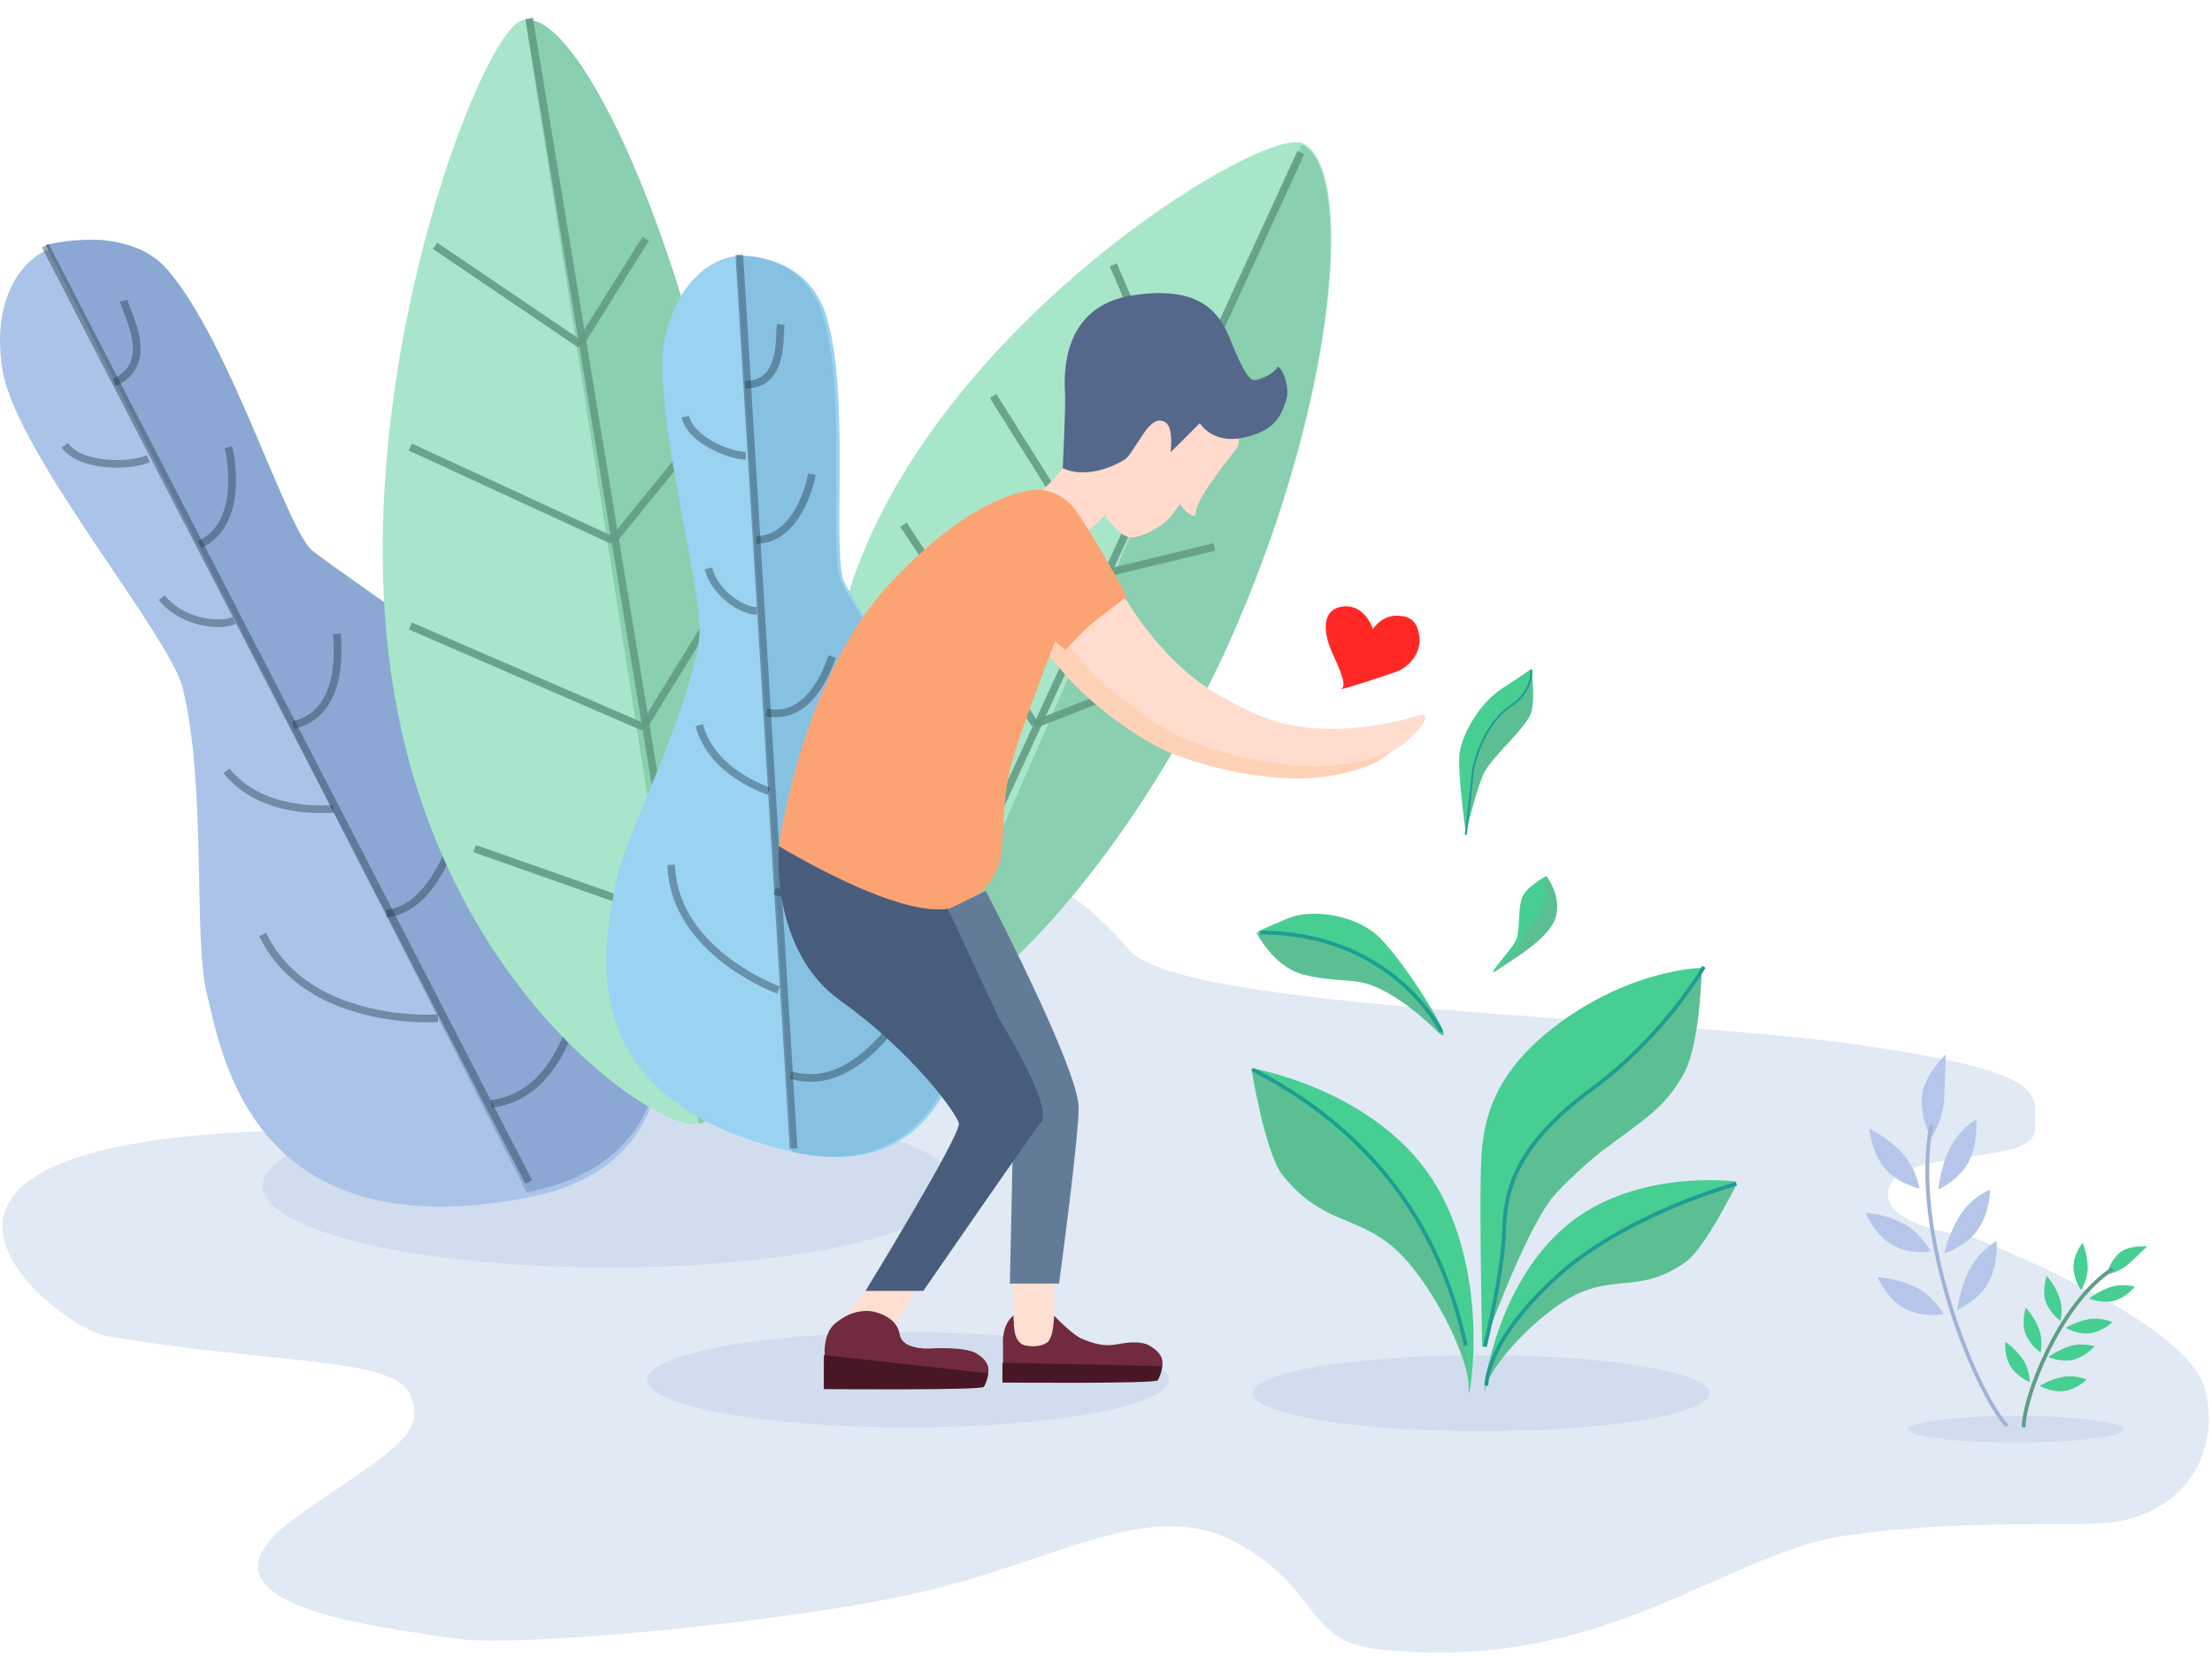
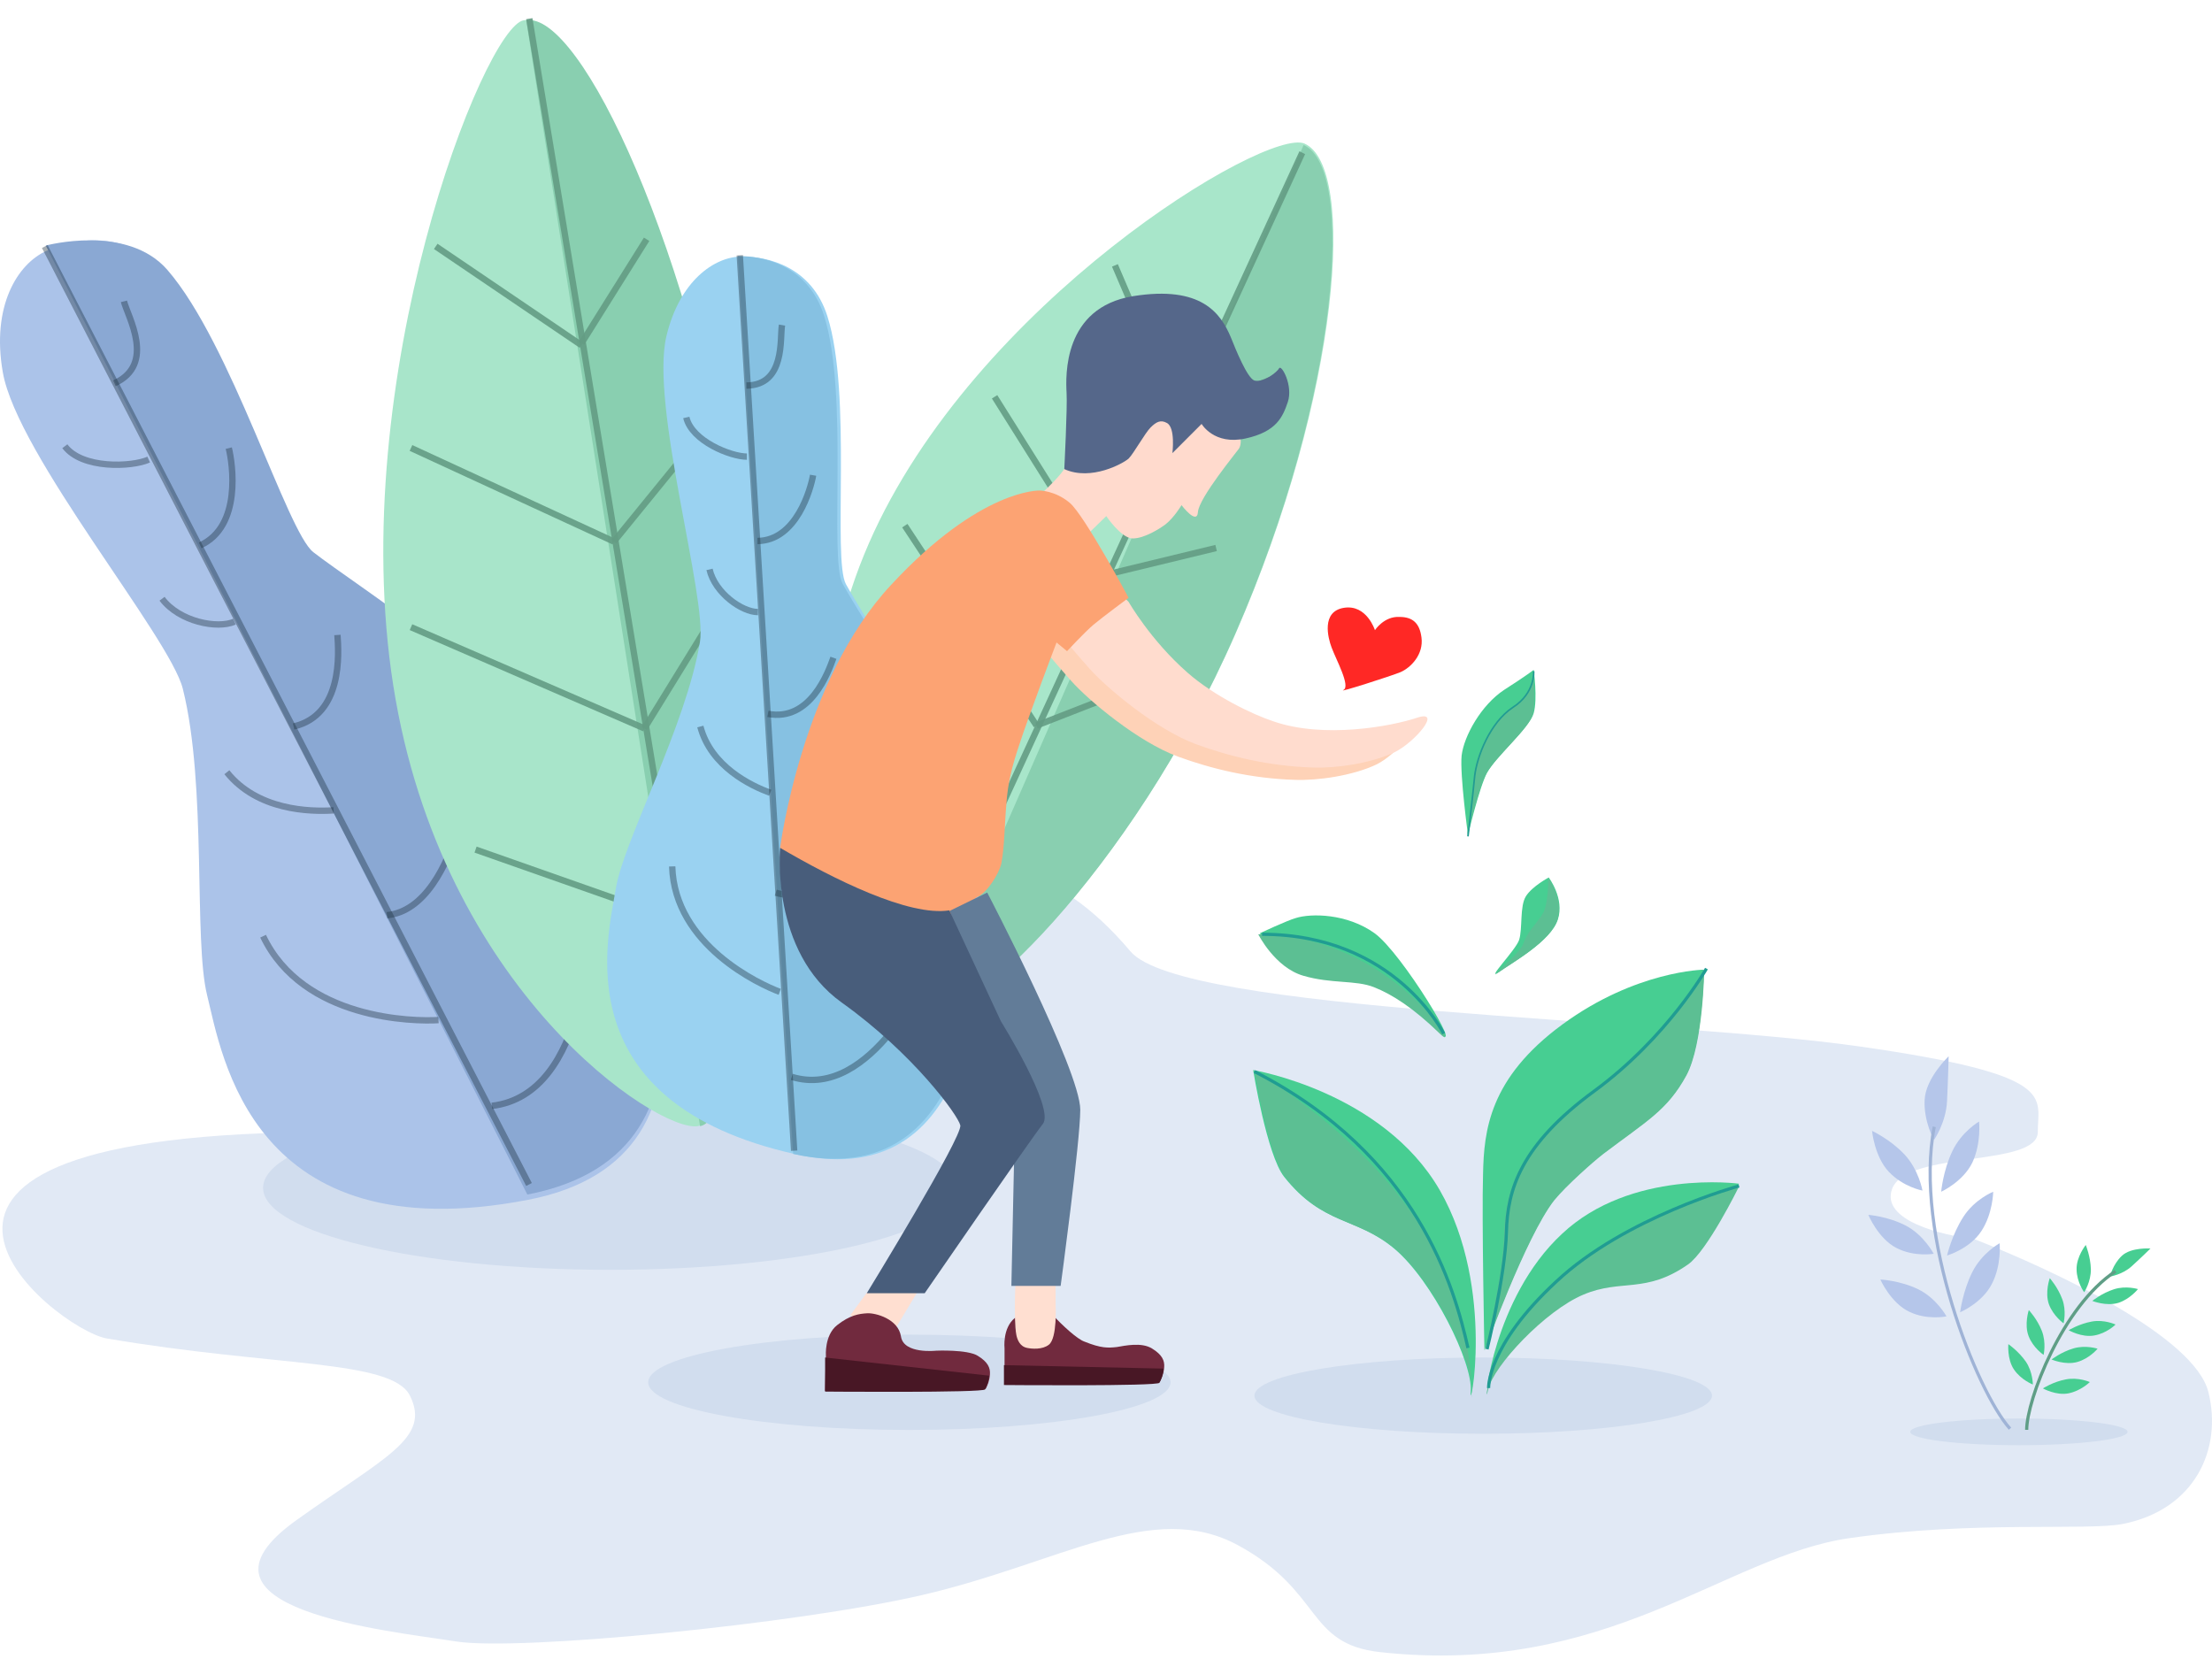
- <svg xmlns="http://www.w3.org/2000/svg" width="581" height="435" viewBox="0 0 581 435" fill="none">
-   <path d="M87.002 296.861C157.229 296.861 169.035 250.663 197 243.5C216.576 243.5 255.737 201.189 296.5 249.5C310 265.5 435.634 266.963 487.835 274.437C540.037 281.912 534.444 287.518 534.444 296.861C534.444 306.204 499.953 301.533 496.225 311.81C493.242 320.032 509.275 323.956 517.665 324.891C539.105 333.3 575.553 350.491 579.189 365.066C582.917 380.016 575.661 395.859 556.816 399.636C547.495 401.505 517.665 398.702 485.039 403.374C452.413 408.045 421.651 439.812 361.992 433.272C342.417 431.126 347.078 417.388 324.706 405.242C302.333 393.096 278.097 409.914 241.743 418.323C208.68 425.97 135.944 433.051 119.628 430.469C101.917 427.666 45.054 422.06 77.68 398.702C100.985 382.018 113.103 377.213 107.51 366.001C102.756 356.473 71.813 358.475 28 351C14.431 348.685 -51 296.861 87.002 296.861Z" fill="#E1E9F5" />
-   <ellipse cx="389" cy="366" rx="60" ry="10" fill="#D1DDEE" />
-   <ellipse cx="529.5" cy="375.5" rx="28.5" ry="3.5" fill="#D1DDEE" />
-   <ellipse cx="238.5" cy="362.5" rx="68.5" ry="12.5" fill="#D1DDEE" />
-   <ellipse cx="160" cy="311.5" rx="91" ry="21.5" fill="#D1DDEE" />
-   <path d="M0.744 97.652C-2.318 80.294 4.572 69.147 12.227 65.744C19.882 62.34 33.567 59.973 44.123 72.125C60.886 91.422 75.459 140.754 82.398 146.153C93.88 155.088 130.879 178.063 150.017 203.589C170.43 235.924 196.712 303.4 138.534 314.632C65.812 328.672 58.157 276.342 54.329 261.025C50.721 246.585 54.329 206.143 47.95 180.615C44.547 166.995 4.572 119.35 0.744 97.652Z" fill="#ABC3E9" />
-   <path d="M149.79 202.215C170.203 234.549 196.486 302.025 138.308 313.257L12 64.369C12 64.369 33.34 58.599 43.896 70.751C60.659 90.048 75.232 139.38 82.171 144.779C93.653 153.714 130.653 176.688 149.79 202.215Z" fill="#8AA8D3" />
-   <line x1="11.889" y1="64.541" x2="138.889" y2="310.541" stroke="#203342" stroke-opacity="0.4" stroke-width="2" />
-   <path d="M60 117.5C61 121.5 63.5 138 52.5 143M42.5 157C47 163 57 165 61.5 163" stroke="#203342" stroke-opacity="0.4" stroke-width="2" />
-   <path d="M32.5 79C33.5 83 41 95.5 30 100.5M17 117C21.5 123 34.5 122.5 39 120.5" stroke="#203342" stroke-opacity="0.4" stroke-width="2" />
-   <path d="M77 190.5C90 187.5 88.833 171.167 88.5 166.5" stroke="#203342" stroke-opacity="0.4" stroke-width="2" />
-   <path d="M87.5 212.5C81.1 212.9 67.5 212.5 59.5 202.5M101.5 240C121 238 125.333 194.167 125 189.5" stroke="#203342" stroke-opacity="0.4" stroke-width="2" />
-   <path d="M115 267.5C108.6 267.9 79.5 267.5 69 245.5M129 290C154.5 287 154.833 243.167 154.5 238.5" stroke="#203342" stroke-opacity="0.4" stroke-width="2" />
-   <path d="M193.777 145.277C206.368 225.371 193.419 293.681 182.972 295.323C172.525 296.965 115.732 259.839 103.141 179.744C90.55 99.65 126.928 6.919 137.375 5.276C151.651 3.032 181.186 65.183 193.777 145.277Z" fill="#A8E5CA" />
-   <path d="M183.597 295.323C194.044 293.681 206.993 225.371 194.402 145.277C181.81 65.183 152.275 3.032 138 5.276L183.597 295.323Z" fill="#89CFB0" />
-   <line x1="138.987" y1="4.837" x2="185.987" y2="289.837" stroke="#649D84" stroke-opacity="0.9" stroke-width="2" />
-   <path d="M114.282 64.587L152.5 90.5" stroke="#649D84" stroke-opacity="0.9" stroke-width="2" />
-   <path d="M152.5 90L169.584 62.723" stroke="#649D84" stroke-opacity="0.9" stroke-width="2" />
-   <path d="M161 142L107.787 117.452" stroke="#649D84" stroke-opacity="0.9" stroke-width="2" />
-   <path d="M161.001 142L181.624 116.671" stroke="#649D84" stroke-opacity="0.9" stroke-width="2" />
-   <path d="M169 191L107.789 164.453" stroke="#649D84" stroke-opacity="0.9" stroke-width="2" />
-   <path d="M169 191L192.583 152.725" stroke="#649D84" stroke-opacity="0.9" stroke-width="2" />
-   <line x1="178.668" y1="241.943" x2="124.668" y2="222.943" stroke="#649D84" stroke-opacity="0.9" stroke-width="2" />
-   <path d="M324.112 165.991C296.527 229.037 252.203 270.3 242.239 265.94C232.274 261.58 200.321 205.449 227.906 142.402C255.491 79.356 332.168 33.268 342.133 37.628C355.749 43.585 351.697 102.944 324.112 165.991Z" fill="#A8E6CA" />
-   <path d="M242 266.312C251.965 270.672 296.289 229.41 323.874 166.363C351.459 103.316 355.511 43.958 341.895 38L242 266.312Z" fill="#89CFB0" />
-   <line y1="-1" x2="253.711" y2="-1" transform="matrix(-0.417919 0.908484 -0.896939 -0.442155 340.793 39.6462)" stroke="#649D84" stroke-opacity="0.9" stroke-width="2" />
-   <path d="M292.407 69.57L309.296 109.012" stroke="#649D84" stroke-opacity="0.9" stroke-width="2" />
-   <path d="M309.546 108.652L336.563 98.345" stroke="#649D84" stroke-opacity="0.9" stroke-width="2" />
-   <path d="M290.141 150.666L260.848 104.039" stroke="#649D84" stroke-opacity="0.9" stroke-width="2" />
-   <path d="M290.142 150.666L318.949 143.687" stroke="#649D84" stroke-opacity="0.9" stroke-width="2" />
-   <path d="M271.849 190.25L237.306 137.831" stroke="#649D84" stroke-opacity="0.9" stroke-width="2" />
-   <path d="M271.849 190.25L309.453 175.575" stroke="#649D84" stroke-opacity="0.9" stroke-width="2" />
-   <line y1="-1" x2="54.066" y2="-1" transform="matrix(-0.604575 -0.796548 0.827074 -0.562093 254.618 231.643)" stroke="#649D84" stroke-opacity="0.9" stroke-width="2" />
-   <path d="M174.772 88.156C178.22 73.662 187.308 67.328 194.391 67.257C201.474 67.186 212.888 69.945 217.003 82.915C223.537 103.512 218.293 146.675 221.866 153.193C227.779 163.979 248.784 194.222 255.071 220.449C260.063 252.385 257.817 313.554 208.897 302.737C147.748 289.216 159.367 246.05 161.536 232.883C163.581 220.47 179.953 190.308 183.568 168.363C185.497 156.654 170.461 106.273 174.772 88.156Z" fill="#9AD2F1" />
-   <path d="M254.199 220.32C259.191 252.257 256.945 313.426 208.025 302.608L193.519 67.128C200.602 67.058 212.016 69.816 216.131 82.787C222.665 103.384 217.421 146.546 220.994 153.064C226.907 163.85 247.912 194.093 254.199 220.32Z" fill="#86C1E2" />
-   <line x1="194.184" y1="66.906" x2="208.443" y2="301.748" stroke="#203342" stroke-opacity="0.4" stroke-width="2" />
-   <path d="M213.251 124.604C212.655 128.057 208.932 141.742 198.664 141.852M186.084 149.302C187.522 155.511 194.609 160.499 198.794 160.49" stroke="#203342" stroke-opacity="0.4" stroke-width="2" />
-   <path d="M205.092 85.233C204.496 88.685 206.034 100.978 195.767 101.088M179.995 109.451C181.433 115.66 191.711 119.735 195.896 119.726" stroke="#203342" stroke-opacity="0.4" stroke-width="2" />
-   <path d="M201.4 187.19C212.536 189.321 217.237 176.224 218.58 172.481" stroke="#203342" stroke-opacity="0.4" stroke-width="2" />
-   <path d="M202.009 207.897C196.896 206.011 186.461 201.03 183.676 190.509M203.45 234.082C219.295 239.223 237.715 206.636 239.058 202.894" stroke="#203342" stroke-opacity="0.4" stroke-width="2" />
-   <path d="M204.501 260.096C199.388 258.209 176.904 247.906 176.296 227.199M207.659 282.394C228.512 288.817 243.822 254.857 245.165 251.115" stroke="#203342" stroke-opacity="0.4" stroke-width="2" />
-   <path d="M273.866 128.739C273.866 128.739 278.652 124.311 279.489 122.276C280.326 120.242 285.71 102.649 285.71 102.649L300.904 93.314L317.054 96.546L329.377 105.641L325.309 114.737C325.309 114.737 325.668 116.412 324.95 117.609C324.591 118.207 314.422 130.534 314.183 134.244C313.944 137.834 309.876 132.449 309.876 132.449C309.876 132.449 307.962 135.68 305.689 137.475C304.253 138.552 300.186 141.185 297.075 141.185C294.084 141.185 290.137 135.321 290.137 135.321L285.83 139.51L281.403 140.467L273.866 128.739Z" fill="#FFDACD" />
-   <path d="M279.13 122.994C279.13 122.994 279.967 106.599 279.728 103.008C279.489 98.58 278.771 80.629 297.195 77.637C315.14 74.764 320.165 82.184 322.796 88.408C323.993 91.4 327.103 99.179 329.018 99.777C331.41 100.375 334.999 97.503 335.478 96.546C336.076 95.469 339.186 101.093 337.751 105.402C336.435 109.232 334.88 113.181 326.625 114.976C318.37 116.771 315.14 111.146 315.14 111.146L307.483 118.806C307.483 118.806 308.321 112.104 306.048 110.907C304.373 109.95 303.176 110.668 301.741 112.104C300.305 113.54 297.314 118.925 295.998 120.242C294.682 121.439 286.188 126.226 279.13 122.994Z" fill="#55678A" />
-   <path d="M360.601 165.241C360.601 165.241 358.448 158.419 352.466 159.376C346.484 160.334 348.279 167.275 349.236 169.788C350.432 173.02 354.261 179.961 352.346 180.918C350.432 181.876 365.028 177.208 367.301 176.251C370.052 175.054 373.402 171.583 372.804 167.155C372.325 163.326 370.411 161.77 367.061 161.77C362.994 161.531 360.601 165.241 360.601 165.241Z" fill="#FF2825" />
-   <path d="M291.213 161.052C291.213 161.052 296.955 171.105 306.646 179.602C313.584 185.705 323.753 190.612 329.257 192.407C342.416 196.955 360.003 193.724 366.822 191.45C373.641 189.176 366.343 197.793 361.079 200.426C354.858 203.418 345.527 204.734 339.545 204.495C328.06 204.136 317.772 201.622 308.919 198.391C298.51 194.561 285.47 183.671 280.924 178.525C276.857 173.977 272.311 168.472 272.311 168.472L287.624 157.461L291.213 161.052Z" fill="#FED2B7" />
-   <path d="M223.021 344.876L227.328 339.012H240.488L235.224 347.748L230.558 349.783L223.021 344.876Z" fill="#FFDFD1" />
-   <path d="M216.604 355.527C216.604 355.527 216.203 350.142 219.552 347.509C222.902 344.876 225.295 344.517 227.448 344.397C229.602 344.278 235.583 345.834 236.301 350.501C237.019 355.168 245.513 354.211 245.513 354.211C245.513 354.211 253.648 353.852 256.4 355.527C259.151 357.203 259.75 358.759 259.63 360.434C259.51 362.11 259.032 363.187 258.553 364.144C258.075 365.102 216.365 364.743 216.365 364.743L216.604 355.527Z" fill="#712A3E" />
-   <path d="M258.354 364.356C258.819 363.427 259.284 362.383 259.4 360.758L237.9 358.379L216.4 356V364.936C216.4 364.936 257.89 365.284 258.354 364.356Z" fill="#481725" />
-   <path d="M263.457 353.613C263.457 353.613 262.859 348.227 266.209 345.594C269.559 342.961 276.139 344.876 276.139 344.876C278.651 347.629 282.599 351.219 284.393 351.817C288.82 353.613 290.615 353.493 292.888 353.254C295.041 352.895 299.348 351.937 302.099 353.613C304.851 355.288 305.449 356.844 305.33 358.519C305.21 360.195 304.731 361.272 304.253 362.229C303.774 363.187 263.457 362.828 263.457 362.828V353.613Z" fill="#712A3E" />
-   <path d="M304.096 362.617C304.575 361.659 305.053 360.582 305.173 358.907L263.301 358V363.215C263.301 363.215 303.618 363.574 304.096 362.617Z" fill="#481725" />
-   <path d="M266.568 350.142C266.807 351.219 267.406 353.134 269.439 353.493C270.636 353.732 273.387 353.972 275.062 352.655C277.335 350.98 276.857 342.124 276.857 342.124V332.669L266.448 333.028C266.448 333.267 265.731 345.953 266.568 350.142Z" fill="#FFDFD1" />
-   <path d="M328.659 280.609C328.659 280.609 332.248 302.869 336.794 308.614C346.963 321.419 355.577 319.026 365.626 327.403C375.676 335.781 386.323 357.442 385.725 364.862C385.127 372.402 392.544 338.055 377.59 312.085C362.635 286.234 328.659 280.609 328.659 280.609Z" fill="#47CE92" />
-   <path d="M329 280.747C329 280.747 332.589 303.007 337.135 308.752C347.304 321.557 355.918 319.164 365.967 327.541C376.016 335.918 386.664 357.58 386.066 365C385.468 372.54 388.954 349.97 374 324C359.046 298.15 329 280.747 329 280.747Z" fill="#5CBF93" />
-   <path d="M456.07 310.409C456.07 310.409 447.815 327.164 442.791 330.635C431.665 338.414 425.324 334.345 415.394 338.533C405.345 342.722 391.707 357.323 390.391 363.426C389.075 369.53 391.467 340.448 409.652 323.574C427.717 306.579 456.07 310.409 456.07 310.409Z" fill="#47CE92" />
-   <path d="M455.982 311.37C455.982 311.37 447.727 328.124 442.702 331.595C431.576 339.374 425.236 335.305 415.306 339.494C405.257 343.683 391.618 358.283 390.302 364.387C388.986 370.49 389.816 353.375 408.001 336.5C426.066 319.506 455.982 311.37 455.982 311.37Z" fill="#5CBF93" />
-   <path d="M456.094 311C456.094 311 426.177 319.136 408.113 336.13C389.928 353.005 390.414 364.017 390.414 364.017" stroke="#209C92" />
-   <path d="M389.314 354.091C389.314 354.091 388.596 319.385 388.955 307.776C389.194 296.646 390.51 282.764 409.771 268.642C429.033 254.52 446.858 254.28 446.858 254.28C446.858 254.28 446.619 273.668 442.192 281.926C437.168 291.141 431.784 293.894 420.419 302.51C417.907 304.425 410.609 310.888 407.498 314.718C399.961 324.411 389.314 354.091 389.314 354.091Z" fill="#47CE92" />
-   <path d="M389.418 354.165C389.418 354.165 394.142 335.109 394.501 323.5C394.74 312.37 398.24 300.622 417.501 286.5C436.762 272.378 446.962 254.354 446.962 254.354C446.962 254.354 446.723 273.742 442.296 282C437.272 291.215 431.888 293.968 420.523 302.584C418.011 304.499 410.713 310.962 407.602 314.792C400.065 324.485 389.418 354.165 389.418 354.165Z" fill="#5CBF93" />
-   <path d="M390 353.811C390 353.811 394.724 334.754 395.083 323.146C395.322 312.016 398.822 300.267 418.083 286.146C437.344 272.024 447.544 254 447.544 254" stroke="#209C92" />
-   <path d="M330.454 244.706C330.454 244.706 334.761 253.443 342.178 255.597C349.476 257.751 355.697 256.674 360.482 258.589C365.268 260.504 370.771 264.094 377.59 270.796C384.409 277.618 367.66 249.852 360.482 244.706C353.304 239.56 343.853 239.441 339.786 240.757C337.632 241.355 330.454 244.706 330.454 244.706Z" fill="#47CE92" />
-   <path d="M341.848 255.882C334.352 253.73 330 245 330 245C364.864 245 384.524 277.886 377.633 271.07C370.742 264.373 365.181 260.785 360.345 258.872C355.509 256.959 349.222 258.035 341.848 255.882Z" fill="#5CBF93" />
-   <path d="M331 245C365.864 245 378.633 271.07 378.633 271.07" stroke="#209C92" />
-   <path d="M406.183 230.106C406.183 230.106 410.37 235.611 408.575 241.116C406.781 246.741 396.851 252.246 393.142 254.879C389.434 257.392 397.449 249.254 398.406 246.501C399.363 243.51 398.526 237.645 400.201 235.012C401.876 232.38 406.183 230.106 406.183 230.106Z" fill="#47CE92" />
-   <path d="M406.041 230.227C406.041 230.227 410.228 235.732 408.433 241.237C406.639 246.862 396.709 252.367 393.001 255C389.292 257.513 398.544 250.253 399.501 247.5C400.458 244.508 402.852 242.36 404.527 239.727C406.202 237.094 406.041 230.227 406.041 230.227Z" fill="#5CBF93" />
-   <path d="M385.007 218.976C385.007 218.976 382.854 203.298 383.332 198.152C383.93 193.006 388.476 184.868 394.458 180.918C400.44 177.089 402.234 175.652 402.234 175.652C402.234 175.652 403.311 183.192 402.234 187.022C401.158 190.851 392.544 198.032 390.032 202.58C387.998 206.29 385.007 218.976 385.007 218.976Z" fill="#47CE92" />
-   <path d="M384.745 219.323C384.745 219.323 386.022 208.646 386.501 203.5C387.099 198.354 390.519 189.449 396.501 185.5C402.483 181.67 401.972 176 401.972 176C401.972 176 403.049 183.54 401.972 187.369C400.896 191.199 392.282 198.38 389.77 202.927C387.736 206.637 384.745 219.323 384.745 219.323Z" fill="#5CBF93" />
-   <path d="M385 219.323C385 219.323 386.277 208.646 386.756 203.5C387.354 198.354 390.774 189.449 396.756 185.5C402.737 181.67 402.227 176 402.227 176" stroke="#209C92" stroke-width="0.5" />
-   <path d="M329 281C372 303 381.5 338 385 353.5" stroke="#209C92" />
-   <path d="M295.999 157.821C295.999 157.821 301.741 167.873 311.432 176.371C318.371 182.474 328.539 187.381 334.043 189.176C347.202 193.724 364.789 190.492 371.608 188.219C378.427 185.945 371.129 194.561 365.865 197.194C359.644 200.186 350.313 201.503 344.331 201.263C332.846 200.904 322.558 198.391 313.705 195.16C303.297 191.33 290.256 180.44 285.71 175.293C281.643 170.746 277.097 165.241 277.097 165.241L292.41 154.23L295.999 157.821Z" fill="#FFDCCE" />
-   <path d="M295.998 156.743C295.998 156.743 289.06 161.89 286.787 163.804C284.514 165.719 279.848 170.746 279.848 170.746L277.096 168.472C277.096 168.472 269.798 187.62 267.167 195.758C265.492 200.785 264.295 205.332 263.936 210.838C263.458 216.343 263.458 222.087 262.62 226.396C262.022 229.148 258.912 234.055 256.28 235.252C253.767 236.449 254.007 242.791 254.007 242.791L219.911 239.44L204.598 222.327C204.598 222.327 210.22 178.405 233.788 153.273C257.237 128.021 272.67 128.619 272.67 128.619C272.67 128.619 276.737 128.619 280.566 131.851C284.394 135.082 295.998 156.743 295.998 156.743Z" fill="#FCA373" />
-   <path d="M265.252 337.217H278.173C278.173 337.217 283.317 299.279 283.317 291.022C283.317 280.729 258.912 234.055 258.912 234.055L249.102 238.842L266.209 292.458L265.252 337.217Z" fill="#627C98" />
-   <path d="M204.598 222.327C204.598 222.327 201.966 249.493 220.748 262.897C239.531 276.301 251.255 292.458 251.853 295.09C252.571 297.963 227.328 339.132 227.328 339.132H242.522C242.522 339.132 270.277 298.8 273.507 294.731C276.737 290.662 262.501 267.804 262.501 267.804L248.982 238.722C238.335 240.398 218.475 230.465 204.598 222.327Z" fill="#485D7B" />
-   <path d="M553.363 334.767C553.363 334.767 556.601 334.304 559.052 332.083C561.503 329.863 564.001 327.411 564.001 327.411C564.001 327.411 558.959 327.041 556.508 329.308C554.103 331.575 553.363 334.767 553.363 334.767Z" fill="#47CE92" />
-   <path d="M546.61 338.885C546.61 338.885 548.414 336.155 548.368 332.824C548.275 329.493 547.027 326.485 547.027 326.485C547.027 326.485 544.529 329.585 544.622 332.916C544.668 336.247 546.61 338.885 546.61 338.885Z" fill="#47CE92" />
-   <path d="M560.717 338.052C560.717 338.052 557.572 337.08 554.427 338.098C551.236 339.116 548.738 341.151 548.738 341.151C548.738 341.151 552.392 342.632 555.583 341.66C558.682 340.643 560.717 338.052 560.717 338.052Z" fill="#47CE92" />
-   <path d="M541.199 347.027C541.199 347.027 542.032 343.835 540.876 340.735C539.719 337.589 537.592 335.183 537.592 335.183C537.592 335.183 536.251 338.885 537.361 342.031C538.517 345.13 541.199 347.027 541.199 347.027Z" fill="#47CE92" />
-   <path d="M554.843 347.351C554.843 347.351 551.883 345.963 548.6 346.565C545.316 347.166 542.541 348.832 542.541 348.832C542.541 348.832 545.963 350.821 549.247 350.22C552.531 349.664 554.843 347.351 554.843 347.351Z" fill="#47CE92" />
-   <path d="M535.973 355.309C535.973 355.309 536.713 352.116 535.511 349.017C534.308 345.917 532.088 343.557 532.088 343.557C532.088 343.557 530.84 347.305 532.042 350.405C533.245 353.504 535.973 355.309 535.973 355.309Z" fill="#47CE92" />
-   <path d="M550.126 353.689C550.126 353.689 547.027 352.671 543.836 353.597C540.645 354.522 538.055 356.512 538.055 356.512C538.055 356.512 541.662 358.085 544.853 357.159C548.044 356.234 550.126 353.689 550.126 353.689Z" fill="#47CE92" />
-   <path d="M548.09 362.433C548.09 362.433 545.084 361.092 541.8 361.739C538.517 362.341 535.788 364.099 535.788 364.099C535.788 364.099 539.257 366.042 542.494 365.394C545.778 364.747 548.09 362.433 548.09 362.433Z" fill="#47CE92" />
-   <path d="M533.152 363.081C533.152 363.081 533.152 359.796 531.302 357.067C529.406 354.337 526.724 352.486 526.724 352.486C526.724 352.486 526.354 356.419 528.204 359.149C530.053 361.878 533.152 363.081 533.152 363.081Z" fill="#47CE92" />
-   <path d="M554.843 333.379C540.875 342.539 531.533 367.199 531.533 374.971" stroke="#5F9E86" stroke-miterlimit="10" />
-   <path d="M507.216 298.943C507.216 298.943 510.366 294.493 510.646 288.739C510.925 282.984 511.065 277 511.065 277C511.065 277 505.047 282.678 504.767 288.432C504.487 294.109 507.216 298.943 507.216 298.943Z" fill="#B5C6EA" />
-   <path d="M504.206 312.216C504.206 312.216 503.226 306.692 499.447 302.702C495.668 298.713 490.979 296.565 490.979 296.565C490.979 296.565 491.609 303.316 495.388 307.306C499.167 311.295 504.206 312.216 504.206 312.216Z" fill="#B5C6EA" />
-   <path d="M519.043 294.109C519.043 294.109 514.494 296.718 512.044 301.858C509.595 306.999 509.105 312.523 509.105 312.523C509.105 312.523 514.844 309.914 517.293 304.851C519.673 299.71 519.043 294.109 519.043 294.109Z" fill="#B5C6EA" />
-   <path d="M507.146 328.788C507.146 328.788 504.556 323.878 499.867 321.423C495.178 318.968 490 318.584 490 318.584C490 318.584 492.589 324.799 497.348 327.254C502.107 329.709 507.146 328.788 507.146 328.788Z" fill="#B5C6EA" />
-   <path d="M522.752 312.523C522.752 312.523 517.923 314.441 514.914 319.121C511.904 323.801 510.645 329.249 510.645 329.249C510.645 329.249 516.663 327.484 519.673 322.804C522.682 318.201 522.752 312.523 522.752 312.523Z" fill="#B5C6EA" />
-   <path d="M510.505 345.207C510.505 345.207 507.845 340.374 503.017 338.072C498.258 335.77 493.149 335.54 493.149 335.54C493.149 335.54 495.878 341.678 500.707 343.98C505.396 346.282 510.505 345.207 510.505 345.207Z" fill="#B5C6EA" />
-   <path d="M524.431 326.026C524.431 326.026 519.812 328.558 517.293 333.545C514.774 338.532 514.074 344.133 514.074 344.133C514.074 344.133 519.882 341.678 522.402 336.691C524.991 331.704 524.431 326.026 524.431 326.026Z" fill="#B5C6EA" />
-   <path d="M507.286 295.49C501.827 323.648 518.553 365.156 527.161 374.669" stroke="#9FB3D6" stroke-miterlimit="10" />
+ <svg xmlns="http://www.w3.org/2000/svg" width="695" height="521" viewBox="0 0 695 521" fill="none">
+   <path d="M104.228 355.677C188.359 355.677 202.503 300.332 236.005 291.751C259.457 291.751 306.372 241.062 355.206 298.939C371.378 318.107 521.888 319.859 584.425 328.814C646.962 337.768 640.262 344.484 640.262 355.677C640.262 366.87 598.943 361.274 594.476 373.586C590.902 383.436 610.11 388.137 620.161 389.257C645.845 399.331 689.511 419.926 693.866 437.387C698.333 455.296 689.639 474.276 667.064 478.802C655.897 481.04 620.161 477.682 581.075 483.279C541.989 488.876 505.137 526.932 433.666 519.097C410.214 516.526 415.798 500.069 388.996 485.518C362.194 470.967 333.16 491.114 289.607 501.188C249.998 510.349 162.86 518.833 143.314 515.739C122.096 512.381 53.975 505.665 93.061 477.682C120.979 457.695 135.497 451.938 128.796 438.506C123.102 427.092 86.031 429.49 33.544 420.536C17.288 417.762 -61.098 355.677 104.228 355.677Z" fill="#E1E9F5" />
+   <ellipse cx="466.02" cy="438.505" rx="71.88" ry="11.98" fill="#D1DDEE" />
+   <ellipse cx="634.339" cy="449.886" rx="34.143" ry="4.193" fill="#D1DDEE" />
+   <ellipse cx="285.722" cy="434.312" rx="82.063" ry="14.975" fill="#D1DDEE" />
+   <ellipse cx="191.68" cy="373.215" rx="109.018" ry="25.757" fill="#D1DDEE" />
+   <path d="M0.892 117.026C-2.777 96.23 5.477 82.877 14.648 78.799C23.819 74.722 40.213 71.887 52.859 86.445C72.941 109.562 90.4 168.662 98.712 175.13C112.468 185.834 156.793 213.357 179.72 243.938C204.175 282.674 235.661 363.511 165.964 376.967C78.843 393.786 69.672 331.095 65.087 312.746C60.764 295.447 65.087 246.997 57.444 216.415C53.367 200.098 5.477 143.02 0.892 117.026Z" fill="#ABC3E9" />
+   <path d="M179.448 242.291C203.903 281.028 235.389 361.864 165.692 375.32L14.376 77.153C14.376 77.153 39.941 70.24 52.587 84.798C72.669 107.916 90.128 167.015 98.44 173.483C112.196 184.187 156.521 211.71 179.448 242.291Z" fill="#8AA8D3" />
+   <line x1="14.066" y1="77.45" x2="166.212" y2="372.157" stroke="#203342" stroke-opacity="0.4" stroke-width="2" />
+   <path d="M71.88 140.803C73.078 145.595 76.073 165.362 62.895 171.352M50.915 188.124C56.306 195.312 68.286 197.708 73.677 195.312" stroke="#203342" stroke-opacity="0.4" stroke-width="2" />
+   <path d="M38.935 94.68C40.133 99.472 49.118 114.447 35.94 120.437M20.366 140.204C25.757 147.392 41.331 146.793 46.722 144.397" stroke="#203342" stroke-opacity="0.4" stroke-width="2" />
+   <path d="M92.246 228.257C107.82 224.663 106.422 205.096 106.023 199.505" stroke="#203342" stroke-opacity="0.4" stroke-width="2" />
+   <path d="M104.825 254.613C97.158 255.092 80.865 254.613 71.281 242.633M121.597 287.558C144.958 285.162 150.149 232.65 149.75 227.059" stroke="#203342" stroke-opacity="0.4" stroke-width="2" />
+   <path d="M137.77 320.503C130.103 320.982 95.241 320.503 82.662 294.147M154.542 347.458C185.091 343.864 185.49 291.352 185.091 285.761" stroke="#203342" stroke-opacity="0.4" stroke-width="2" />
+   <path d="M232.145 174.08C247.229 270.033 231.716 351.867 219.201 353.835C206.685 355.802 138.648 311.324 123.563 215.372C108.479 119.419 152.06 8.327 164.576 6.36C181.677 3.671 217.061 78.128 232.145 174.08Z" fill="#A8E5CA" />
+   <path d="M219.949 353.835C232.464 351.867 247.977 270.033 232.893 174.08C217.809 78.128 182.426 3.671 165.324 6.36L219.949 353.835Z" fill="#89CFB0" />
+   <line x1="166.31" y1="5.866" x2="222.616" y2="347.295" stroke="#649D84" stroke-opacity="0.9" stroke-width="2" />
+   <path d="M136.909 77.414L182.694 108.457" stroke="#649D84" stroke-opacity="0.9" stroke-width="2" />
+   <path d="M182.694 107.858L203.161 75.18" stroke="#649D84" stroke-opacity="0.9" stroke-width="2" />
+   <path d="M192.878 170.154L129.128 140.746" stroke="#649D84" stroke-opacity="0.9" stroke-width="2" />
+   <path d="M192.877 170.154L217.585 139.81" stroke="#649D84" stroke-opacity="0.9" stroke-width="2" />
+   <path d="M202.461 228.856L129.13 197.053" stroke="#649D84" stroke-opacity="0.9" stroke-width="2" />
+   <path d="M202.461 228.856L230.713 183.003" stroke="#649D84" stroke-opacity="0.9" stroke-width="2" />
+   <line x1="214.109" y1="289.699" x2="149.417" y2="266.937" stroke="#649D84" stroke-opacity="0.9" stroke-width="2" />
+   <path d="M388.286 198.895C355.239 274.425 302.139 323.857 290.201 318.634C278.263 313.411 239.984 246.166 273.031 170.636C306.078 95.106 397.936 39.893 409.874 45.117C426.186 52.254 421.333 123.365 388.286 198.895Z" fill="#A8E6CA" />
+   <path d="M289.916 319.08C301.854 324.303 354.954 274.871 388 199.341C421.047 123.811 425.901 52.7 409.589 45.563L289.916 319.08Z" fill="#89CFB0" />
+   <line y1="-1" x2="303.944" y2="-1" transform="matrix(-0.417919 0.908484 -0.896939 -0.442155 408.269 47.5347)" stroke="#649D84" stroke-opacity="0.9" stroke-width="2" />
+   <path d="M350.301 83.383L370.535 130.634" stroke="#649D84" stroke-opacity="0.9" stroke-width="2" />
+   <path d="M370.836 130.204L403.201 117.856" stroke="#649D84" stroke-opacity="0.9" stroke-width="2" />
+   <path d="M347.588 180.536L312.495 124.677" stroke="#649D84" stroke-opacity="0.9" stroke-width="2" />
+   <path d="M347.589 180.536L382.1 172.175" stroke="#649D84" stroke-opacity="0.9" stroke-width="2" />
+   <path d="M325.674 227.958L284.292 165.16" stroke="#649D84" stroke-opacity="0.9" stroke-width="2" />
+   <path d="M325.673 227.958L370.723 210.377" stroke="#649D84" stroke-opacity="0.9" stroke-width="2" />
+   <line y1="-1" x2="64.771" y2="-1" transform="matrix(-0.604575 -0.796548 0.827074 -0.562093 305.031 277.546)" stroke="#649D84" stroke-opacity="0.9" stroke-width="2" />
+   <path d="M209.377 105.649C213.508 88.285 224.395 80.697 232.88 80.612C241.366 80.528 255.04 83.832 259.97 99.371C267.797 124.046 261.515 175.755 265.796 183.563C272.88 196.484 298.043 232.716 305.574 264.136C311.555 302.396 308.865 375.676 250.259 362.717C177.002 346.518 190.922 294.806 193.52 279.032C195.971 264.161 215.583 228.027 219.915 201.737C222.226 187.709 204.213 127.354 209.377 105.649Z" fill="#9AD2F1" />
+   <path d="M304.53 263.982C310.51 302.241 307.82 375.521 249.214 362.563L231.836 80.458C240.321 80.374 253.996 83.678 258.925 99.217C266.752 123.892 260.471 175.6 264.751 183.409C271.835 196.33 296.999 232.562 304.53 263.982Z" fill="#86C1E2" />
+   <line x1="232.434" y1="80.204" x2="249.516" y2="361.544" stroke="#203342" stroke-opacity="0.4" stroke-width="2" />
+   <path d="M255.473 149.314C254.759 153.451 250.3 169.845 237.999 169.977M222.927 178.902C224.65 186.34 233.14 192.316 238.154 192.305" stroke="#203342" stroke-opacity="0.4" stroke-width="2" />
+   <path d="M245.7 102.147C244.986 106.283 246.828 121.01 234.527 121.141M215.633 131.16C217.356 138.599 229.669 143.481 234.682 143.469" stroke="#203342" stroke-opacity="0.4" stroke-width="2" />
+   <path d="M241.276 224.291C254.617 226.845 260.249 211.154 261.858 206.671" stroke="#203342" stroke-opacity="0.4" stroke-width="2" />
+   <path d="M242.006 249.099C235.881 246.839 223.38 240.872 220.043 228.268M243.732 280.469C262.715 286.627 284.781 247.588 286.39 243.105" stroke="#203342" stroke-opacity="0.4" stroke-width="2" />
+   <path d="M244.991 311.632C238.867 309.372 211.93 297.03 211.202 272.222M248.774 338.345C273.756 346.041 292.098 305.356 293.707 300.873" stroke="#203342" stroke-opacity="0.4" stroke-width="2" />
+   <path d="M328.092 154.267C328.092 154.267 333.825 148.963 334.828 146.525C335.831 144.088 342.281 123.012 342.281 123.012L360.483 111.829L379.831 115.7L394.593 126.596L389.72 137.493C389.72 137.493 390.15 139.5 389.29 140.934C388.86 141.651 376.678 156.418 376.391 160.863C376.105 165.164 371.232 158.712 371.232 158.712C371.232 158.712 368.939 162.583 366.215 164.734C364.496 166.024 359.623 169.178 355.896 169.178C352.313 169.178 347.584 162.153 347.584 162.153L342.424 167.171L337.121 168.318L328.092 154.267Z" fill="#FFDACD" />
+   <path d="M334.397 147.386C334.397 147.386 335.401 127.744 335.114 123.442C334.827 118.138 333.968 96.632 356.039 93.047C377.537 89.606 383.557 98.495 386.71 105.951C388.143 109.535 391.87 118.854 394.163 119.571C397.029 120.288 401.329 116.847 401.902 115.7C402.619 114.41 406.345 121.148 404.625 126.31C403.049 130.898 401.185 135.629 391.296 137.78C381.407 139.93 377.537 133.192 377.537 133.192L368.365 142.368C368.365 142.368 369.368 134.339 366.645 132.905C364.638 131.758 363.205 132.618 361.485 134.339C359.765 136.059 356.182 142.511 354.606 144.088C353.029 145.522 342.853 151.257 334.397 147.386Z" fill="#55678A" />
+   <path d="M432 197.996C432 197.996 429.42 189.824 422.254 190.971C415.088 192.118 417.238 200.434 418.384 203.444C419.818 207.316 424.404 215.631 422.111 216.778C419.818 217.925 437.303 212.334 440.026 211.187C443.322 209.753 447.335 205.595 446.619 200.29C446.045 195.702 443.752 193.839 439.739 193.839C434.866 193.552 432 197.996 432 197.996Z" fill="#FF2825" />
+   <path d="M348.872 192.978C348.872 192.978 355.752 205.022 367.361 215.201C375.674 222.513 387.856 228.391 394.449 230.542C410.214 235.99 431.282 232.119 439.452 229.395C447.621 226.671 438.878 236.994 432.572 240.148C425.12 243.732 413.94 245.309 406.774 245.023C393.015 244.593 380.69 241.582 370.084 237.711C357.615 233.123 341.993 220.076 336.547 213.911C331.674 208.463 326.228 201.867 326.228 201.867L344.573 188.677L348.872 192.978Z" fill="#FED2B7" />
+   <path d="M267.18 413.199L272.339 406.174H288.105L281.799 416.64L276.209 419.077L267.18 413.199Z" fill="#FFDFD1" />
+   <path d="M259.492 425.959C259.492 425.959 259.01 419.508 263.023 416.353C267.036 413.199 269.903 412.769 272.483 412.626C275.062 412.482 282.228 414.346 283.088 419.938C283.948 425.529 294.124 424.382 294.124 424.382C294.124 424.382 303.87 423.952 307.166 425.959C310.463 427.967 311.179 429.831 311.036 431.838C310.893 433.845 310.32 435.135 309.746 436.282C309.173 437.429 259.205 436.999 259.205 436.999L259.492 425.959Z" fill="#712A3E" />
+   <path d="M309.509 436.536C310.066 435.423 310.623 434.172 310.762 432.226L285.005 429.376L259.248 426.526V437.231C259.248 437.231 308.952 437.648 309.509 436.536Z" fill="#481725" />
+   <path d="M315.622 423.665C315.622 423.665 314.905 417.214 318.918 414.059C322.931 410.905 330.814 413.199 330.814 413.199C333.824 416.497 338.553 420.798 340.703 421.515C346.006 423.665 348.156 423.522 350.879 423.235C353.459 422.805 358.618 421.658 361.915 423.665C365.211 425.673 365.928 427.536 365.785 429.544C365.641 431.551 365.068 432.841 364.495 433.988C363.921 435.135 315.622 434.705 315.622 434.705V423.665Z" fill="#712A3E" />
+   <path d="M364.307 434.452C364.881 433.305 365.454 432.015 365.597 430.008L315.435 428.922V435.169C315.435 435.169 363.734 435.599 364.307 434.452Z" fill="#481725" />
+   <path d="M319.349 419.508C319.635 420.798 320.352 423.092 322.788 423.522C324.222 423.809 327.518 424.096 329.525 422.518C332.248 420.511 331.674 409.902 331.674 409.902V398.575L319.205 399.005C319.205 399.292 318.345 414.49 319.349 419.508Z" fill="#FFDFD1" />
+   <path d="M393.733 336.208C393.733 336.208 398.033 362.875 403.479 369.757C415.662 385.098 425.981 382.231 438.02 392.267C450.059 402.303 462.815 428.253 462.098 437.143C461.381 446.175 470.267 405.027 452.352 373.915C434.437 342.946 393.733 336.208 393.733 336.208Z" fill="#47CE92" />
+   <path d="M394.142 336.373C394.142 336.373 398.441 363.04 403.888 369.922C416.07 385.263 426.389 382.396 438.428 392.432C450.467 402.468 463.223 428.418 462.506 437.307C461.79 446.34 465.967 419.302 448.051 388.19C430.136 357.221 394.142 336.373 394.142 336.373Z" fill="#5CBF93" />
+   <path d="M546.371 371.908C546.371 371.908 536.482 391.98 530.463 396.138C517.134 405.457 509.538 400.582 497.642 405.601C485.603 410.619 469.264 428.11 467.688 435.422C466.111 442.734 468.978 407.894 490.762 387.679C512.404 367.32 546.371 371.908 546.371 371.908Z" fill="#47CE92" />
+   <path d="M546.265 373.058C546.265 373.058 536.376 393.131 530.357 397.289C517.028 406.608 509.432 401.733 497.536 406.751C485.497 411.769 469.158 429.261 467.582 436.573C466.005 443.885 466.999 423.38 488.784 403.165C510.426 382.806 546.265 373.058 546.265 373.058Z" fill="#5CBF93" />
+   <path d="M546.4 372.616C546.4 372.616 510.56 382.363 488.919 402.722C467.134 422.937 467.716 436.13 467.716 436.13" stroke="#209C92" />
+   <path d="M466.398 424.239C466.398 424.239 465.538 382.661 465.968 368.754C466.255 355.42 467.831 338.789 490.906 321.871C513.981 304.953 535.336 304.666 535.336 304.666C535.336 304.666 535.049 327.892 529.746 337.785C523.727 348.825 517.277 352.122 503.662 362.445C500.652 364.739 491.909 372.481 488.183 377.069C479.154 388.683 466.398 424.239 466.398 424.239Z" fill="#47CE92" />
+   <path d="M466.522 424.328C466.522 424.328 472.182 401.498 472.612 387.591C472.899 374.257 477.091 360.183 500.166 343.265C523.241 326.347 535.46 304.755 535.46 304.755C535.46 304.755 535.174 327.981 529.871 337.874C523.851 348.913 517.402 352.211 503.786 362.534C500.776 364.828 492.034 372.57 488.307 377.158C479.278 388.771 466.522 424.328 466.522 424.328Z" fill="#5CBF93" />
+   <path d="M467.22 423.903C467.22 423.903 472.879 401.073 473.309 387.166C473.596 373.832 477.788 359.758 500.863 342.84C523.938 325.922 536.158 304.33 536.158 304.33" stroke="#209C92" />
+   <path d="M395.884 293.196C395.884 293.196 401.043 303.662 409.929 306.243C418.672 308.824 426.125 307.533 431.858 309.827C437.59 312.121 444.183 316.423 452.353 324.451C460.522 332.624 440.457 299.361 431.858 293.196C423.258 287.031 411.936 286.888 407.063 288.465C404.483 289.182 395.884 293.196 395.884 293.196Z" fill="#47CE92" />
+   <path d="M409.533 306.585C400.554 304.006 395.34 293.548 395.34 293.548C437.106 293.548 460.659 332.946 452.404 324.78C444.148 316.757 437.486 312.459 431.693 310.167C425.899 307.874 418.368 309.164 409.533 306.585Z" fill="#5CBF93" />
+   <path d="M396.538 293.548C438.305 293.548 453.602 324.78 453.602 324.78" stroke="#209C92" />
+   <path d="M486.607 275.705C486.607 275.705 491.623 282.3 489.473 288.895C487.323 295.633 475.428 302.229 470.985 305.383C466.542 308.394 476.144 298.644 477.291 295.347C478.437 291.762 477.434 284.737 479.441 281.583C481.447 278.429 486.607 275.705 486.607 275.705Z" fill="#47CE92" />
+   <path d="M486.436 275.85C486.436 275.85 491.452 282.445 489.303 289.04C487.153 295.779 475.257 302.374 470.814 305.528C466.371 308.539 477.455 299.84 478.601 296.543C479.748 292.959 482.616 290.385 484.623 287.231C486.629 284.076 486.436 275.85 486.436 275.85Z" fill="#5CBF93" />
+   <path d="M461.238 262.371C461.238 262.371 458.658 243.589 459.232 237.424C459.948 231.259 465.394 221.51 472.56 216.778C479.727 212.19 481.876 210.47 481.876 210.47C481.876 210.47 483.166 219.502 481.876 224.09C480.586 228.678 470.267 237.281 467.258 242.729C464.821 247.173 461.238 262.371 461.238 262.371Z" fill="#47CE92" />
+   <path d="M460.924 262.787C460.924 262.787 462.454 249.996 463.027 243.831C463.744 237.666 467.841 226.998 475.007 222.267C482.173 217.679 481.562 210.886 481.562 210.886C481.562 210.886 482.852 219.919 481.562 224.507C480.272 229.094 469.953 237.697 466.943 243.145C464.507 247.59 460.924 262.787 460.924 262.787Z" fill="#5CBF93" />
+   <path d="M461.229 262.787C461.229 262.787 462.76 249.996 463.333 243.831C464.049 237.666 468.147 226.998 475.313 222.267C482.479 217.679 481.868 210.886 481.868 210.886" stroke="#209C92" stroke-width="0.5" />
+   <path d="M394.142 336.676C445.655 363.032 457.036 404.962 461.229 423.531" stroke="#209C92" />
+   <path d="M354.607 189.107C354.607 189.107 361.486 201.151 373.095 211.33C381.408 218.642 393.59 224.52 400.183 226.671C415.948 232.119 437.017 228.248 445.186 225.524C453.355 222.8 444.613 233.123 438.307 236.277C430.854 239.861 419.675 241.438 412.509 241.152C398.75 240.722 386.424 237.711 375.818 233.84C363.349 229.252 347.727 216.205 342.281 210.04C337.408 204.591 331.962 197.996 331.962 197.996L350.307 184.806L354.607 189.107Z" fill="#FFDCCE" />
+   <path d="M354.606 187.817C354.606 187.817 346.294 193.982 343.57 196.276C340.847 198.57 335.258 204.591 335.258 204.591L331.961 201.867C331.961 201.867 323.219 224.807 320.066 234.556C318.059 240.578 316.626 246.026 316.196 252.621C315.623 259.217 315.623 266.098 314.619 271.26C313.903 274.557 310.176 280.436 307.023 281.87C304.014 283.303 304.3 290.902 304.3 290.902L263.454 286.888L245.108 266.385C245.108 266.385 251.845 213.767 280.079 183.659C308.17 153.407 326.658 154.124 326.658 154.124C326.658 154.124 331.531 154.124 336.118 157.995C340.704 161.866 354.606 187.817 354.606 187.817Z" fill="#FCA373" />
+   <path d="M317.772 404.023H333.251C333.251 404.023 339.414 358.574 339.414 348.682C339.414 336.351 310.176 280.436 310.176 280.436L298.424 286.171L318.919 350.402L317.772 404.023Z" fill="#627C98" />
+   <path d="M245.108 266.385C245.108 266.385 241.955 298.931 264.457 314.989C286.958 331.046 301.004 350.402 301.72 353.556C302.58 356.997 272.339 406.317 272.339 406.317H290.541C290.541 406.317 323.792 358.001 327.662 353.126C331.531 348.251 314.476 320.867 314.476 320.867L298.281 286.027C285.525 288.035 261.733 276.135 245.108 266.385Z" fill="#485D7B" />
+   <path d="M662.928 401.088C662.928 401.088 666.806 400.534 669.743 397.874C672.679 395.213 675.671 392.276 675.671 392.276C675.671 392.276 669.632 391.832 666.695 394.548C663.814 397.264 662.928 401.088 662.928 401.088Z" fill="#47CE92" />
+   <path d="M654.838 406.021C654.838 406.021 656.998 402.751 656.943 398.76C656.832 394.77 655.336 391.167 655.336 391.167C655.336 391.167 652.344 394.881 652.455 398.871C652.511 402.862 654.838 406.021 654.838 406.021Z" fill="#47CE92" />
+   <path d="M671.738 405.024C671.738 405.024 667.97 403.86 664.203 405.079C660.38 406.298 657.388 408.737 657.388 408.737C657.388 408.737 661.765 410.511 665.588 409.347C669.3 408.127 671.738 405.024 671.738 405.024Z" fill="#47CE92" />
+   <path d="M648.356 415.776C648.356 415.776 649.353 411.952 647.968 408.238C646.583 404.469 644.034 401.587 644.034 401.587C644.034 401.587 642.428 406.021 643.757 409.79C645.142 413.504 648.356 415.776 648.356 415.776Z" fill="#47CE92" />
+   <path d="M664.701 416.164C664.701 416.164 661.155 414.501 657.221 415.222C653.287 415.942 649.963 417.938 649.963 417.938C649.963 417.938 654.063 420.321 657.997 419.601C661.931 418.935 664.701 416.164 664.701 416.164Z" fill="#47CE92" />
+   <path d="M642.095 425.697C642.095 425.697 642.982 421.873 641.541 418.159C640.101 414.446 637.441 411.619 637.441 411.619C637.441 411.619 635.945 416.109 637.386 419.822C638.827 423.536 642.095 425.697 642.095 425.697Z" fill="#47CE92" />
+   <path d="M659.049 423.757C659.049 423.757 655.337 422.538 651.514 423.647C647.691 424.755 644.588 427.138 644.588 427.138C644.588 427.138 648.91 429.023 652.733 427.914C656.556 426.806 659.049 423.757 659.049 423.757Z" fill="#47CE92" />
+   <path d="M656.611 434.233C656.611 434.233 653.01 432.625 649.076 433.401C645.142 434.122 641.873 436.228 641.873 436.228C641.873 436.228 646.028 438.556 649.907 437.78C653.841 437.004 656.611 434.233 656.611 434.233Z" fill="#47CE92" />
+   <path d="M638.715 435.009C638.715 435.009 638.715 431.074 636.499 427.804C634.227 424.533 631.014 422.316 631.014 422.316C631.014 422.316 630.57 427.028 632.787 430.298C635.003 433.568 638.715 435.009 638.715 435.009Z" fill="#47CE92" />
+   <path d="M664.7 399.426C647.967 410.4 636.775 439.942 636.775 449.253" stroke="#5F9E86" stroke-miterlimit="10" />
+   <path d="M607.645 358.171C607.645 358.171 611.417 352.84 611.753 345.947C612.088 339.053 612.256 331.884 612.256 331.884C612.256 331.884 605.046 338.686 604.71 345.579C604.375 352.381 607.645 358.171 607.645 358.171Z" fill="#B5C6EA" />
+   <path d="M604.038 374.073C604.038 374.073 602.864 367.455 598.337 362.675C593.809 357.896 588.192 355.322 588.192 355.322C588.192 355.322 588.947 363.411 593.474 368.19C598.002 372.97 604.038 374.073 604.038 374.073Z" fill="#B5C6EA" />
+   <path d="M621.812 352.381C621.812 352.381 616.362 355.506 613.428 361.664C610.493 367.822 609.907 374.44 609.907 374.44C609.907 374.44 616.782 371.315 619.716 365.249C622.566 359.091 621.812 352.381 621.812 352.381Z" fill="#B5C6EA" />
+   <path d="M607.56 393.926C607.56 393.926 604.458 388.044 598.84 385.102C593.223 382.161 587.019 381.702 587.019 381.702C587.019 381.702 590.121 389.147 595.822 392.088C601.523 395.029 607.56 393.926 607.56 393.926Z" fill="#B5C6EA" />
+   <path d="M626.256 374.44C626.256 374.44 620.471 376.738 616.866 382.345C613.261 387.952 611.751 394.478 611.751 394.478C611.751 394.478 618.962 392.364 622.567 386.757C626.172 381.242 626.256 374.44 626.256 374.44Z" fill="#B5C6EA" />
+   <path d="M611.584 413.596C611.584 413.596 608.398 407.805 602.613 405.048C596.912 402.291 590.792 402.015 590.792 402.015C590.792 402.015 594.061 409.368 599.846 412.125C605.464 414.883 611.584 413.596 611.584 413.596Z" fill="#B5C6EA" />
+   <path d="M628.268 390.617C628.268 390.617 622.734 393.65 619.716 399.625C616.698 405.599 615.86 412.309 615.86 412.309C615.86 412.309 622.818 409.368 625.837 403.393C628.939 397.419 628.268 390.617 628.268 390.617Z" fill="#B5C6EA" />
+   <path d="M607.727 354.035C601.188 387.768 621.226 437.494 631.538 448.891" stroke="#9FB3D6" stroke-miterlimit="10" />
</svg>
